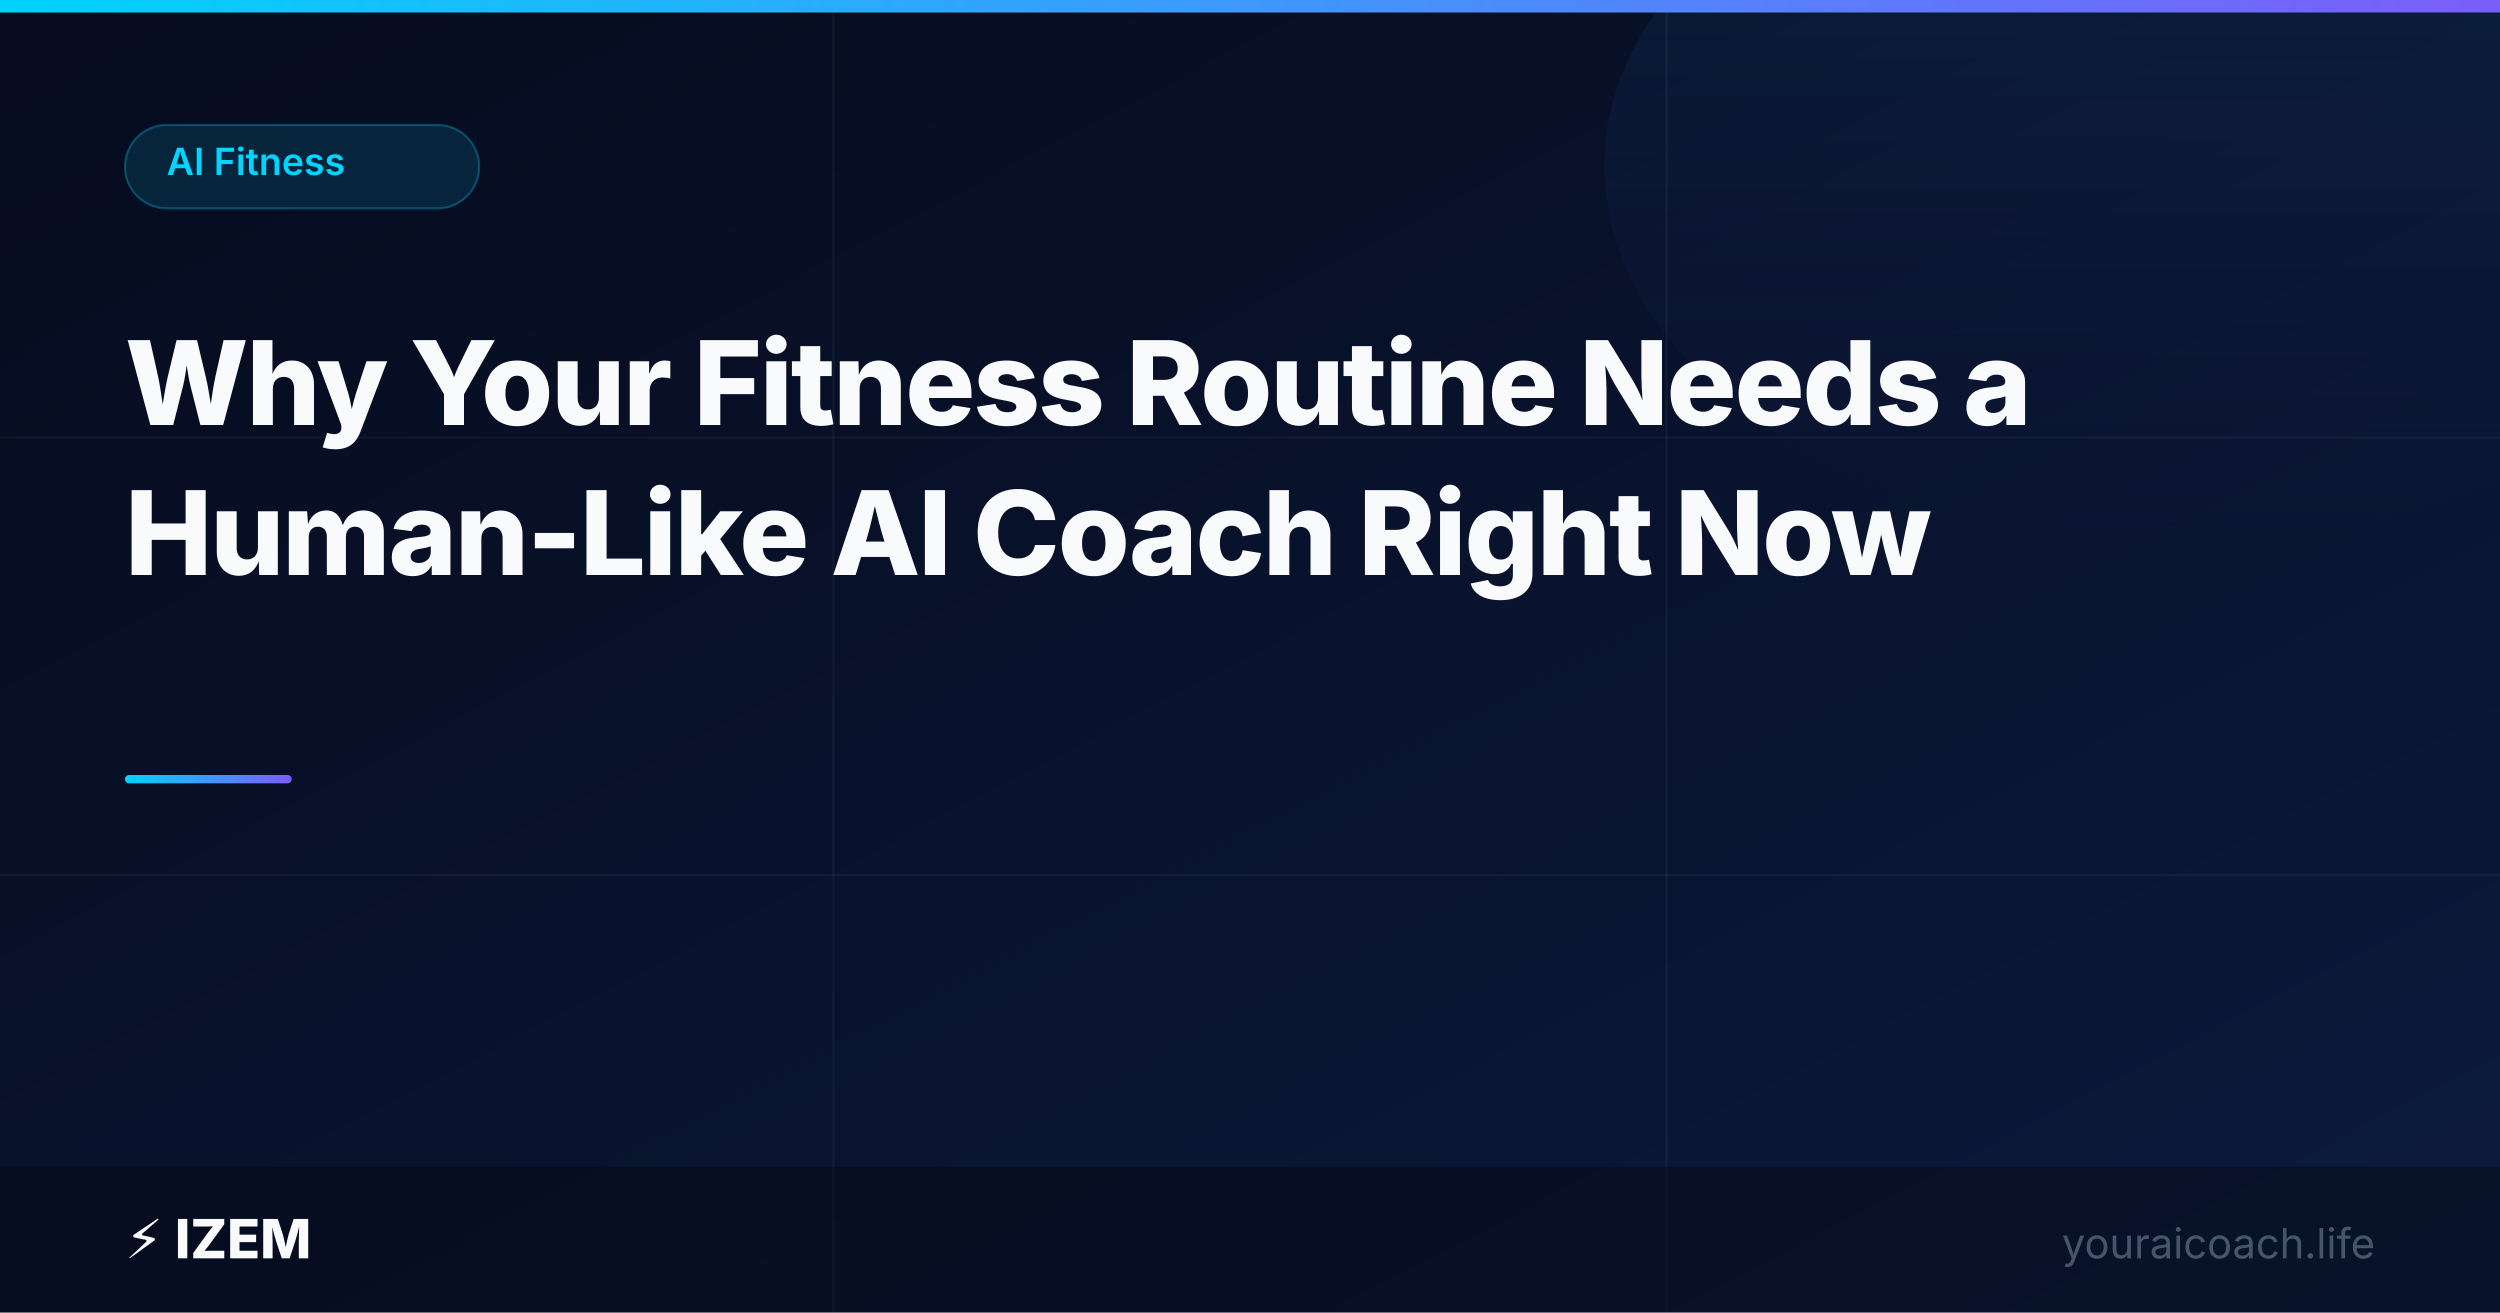
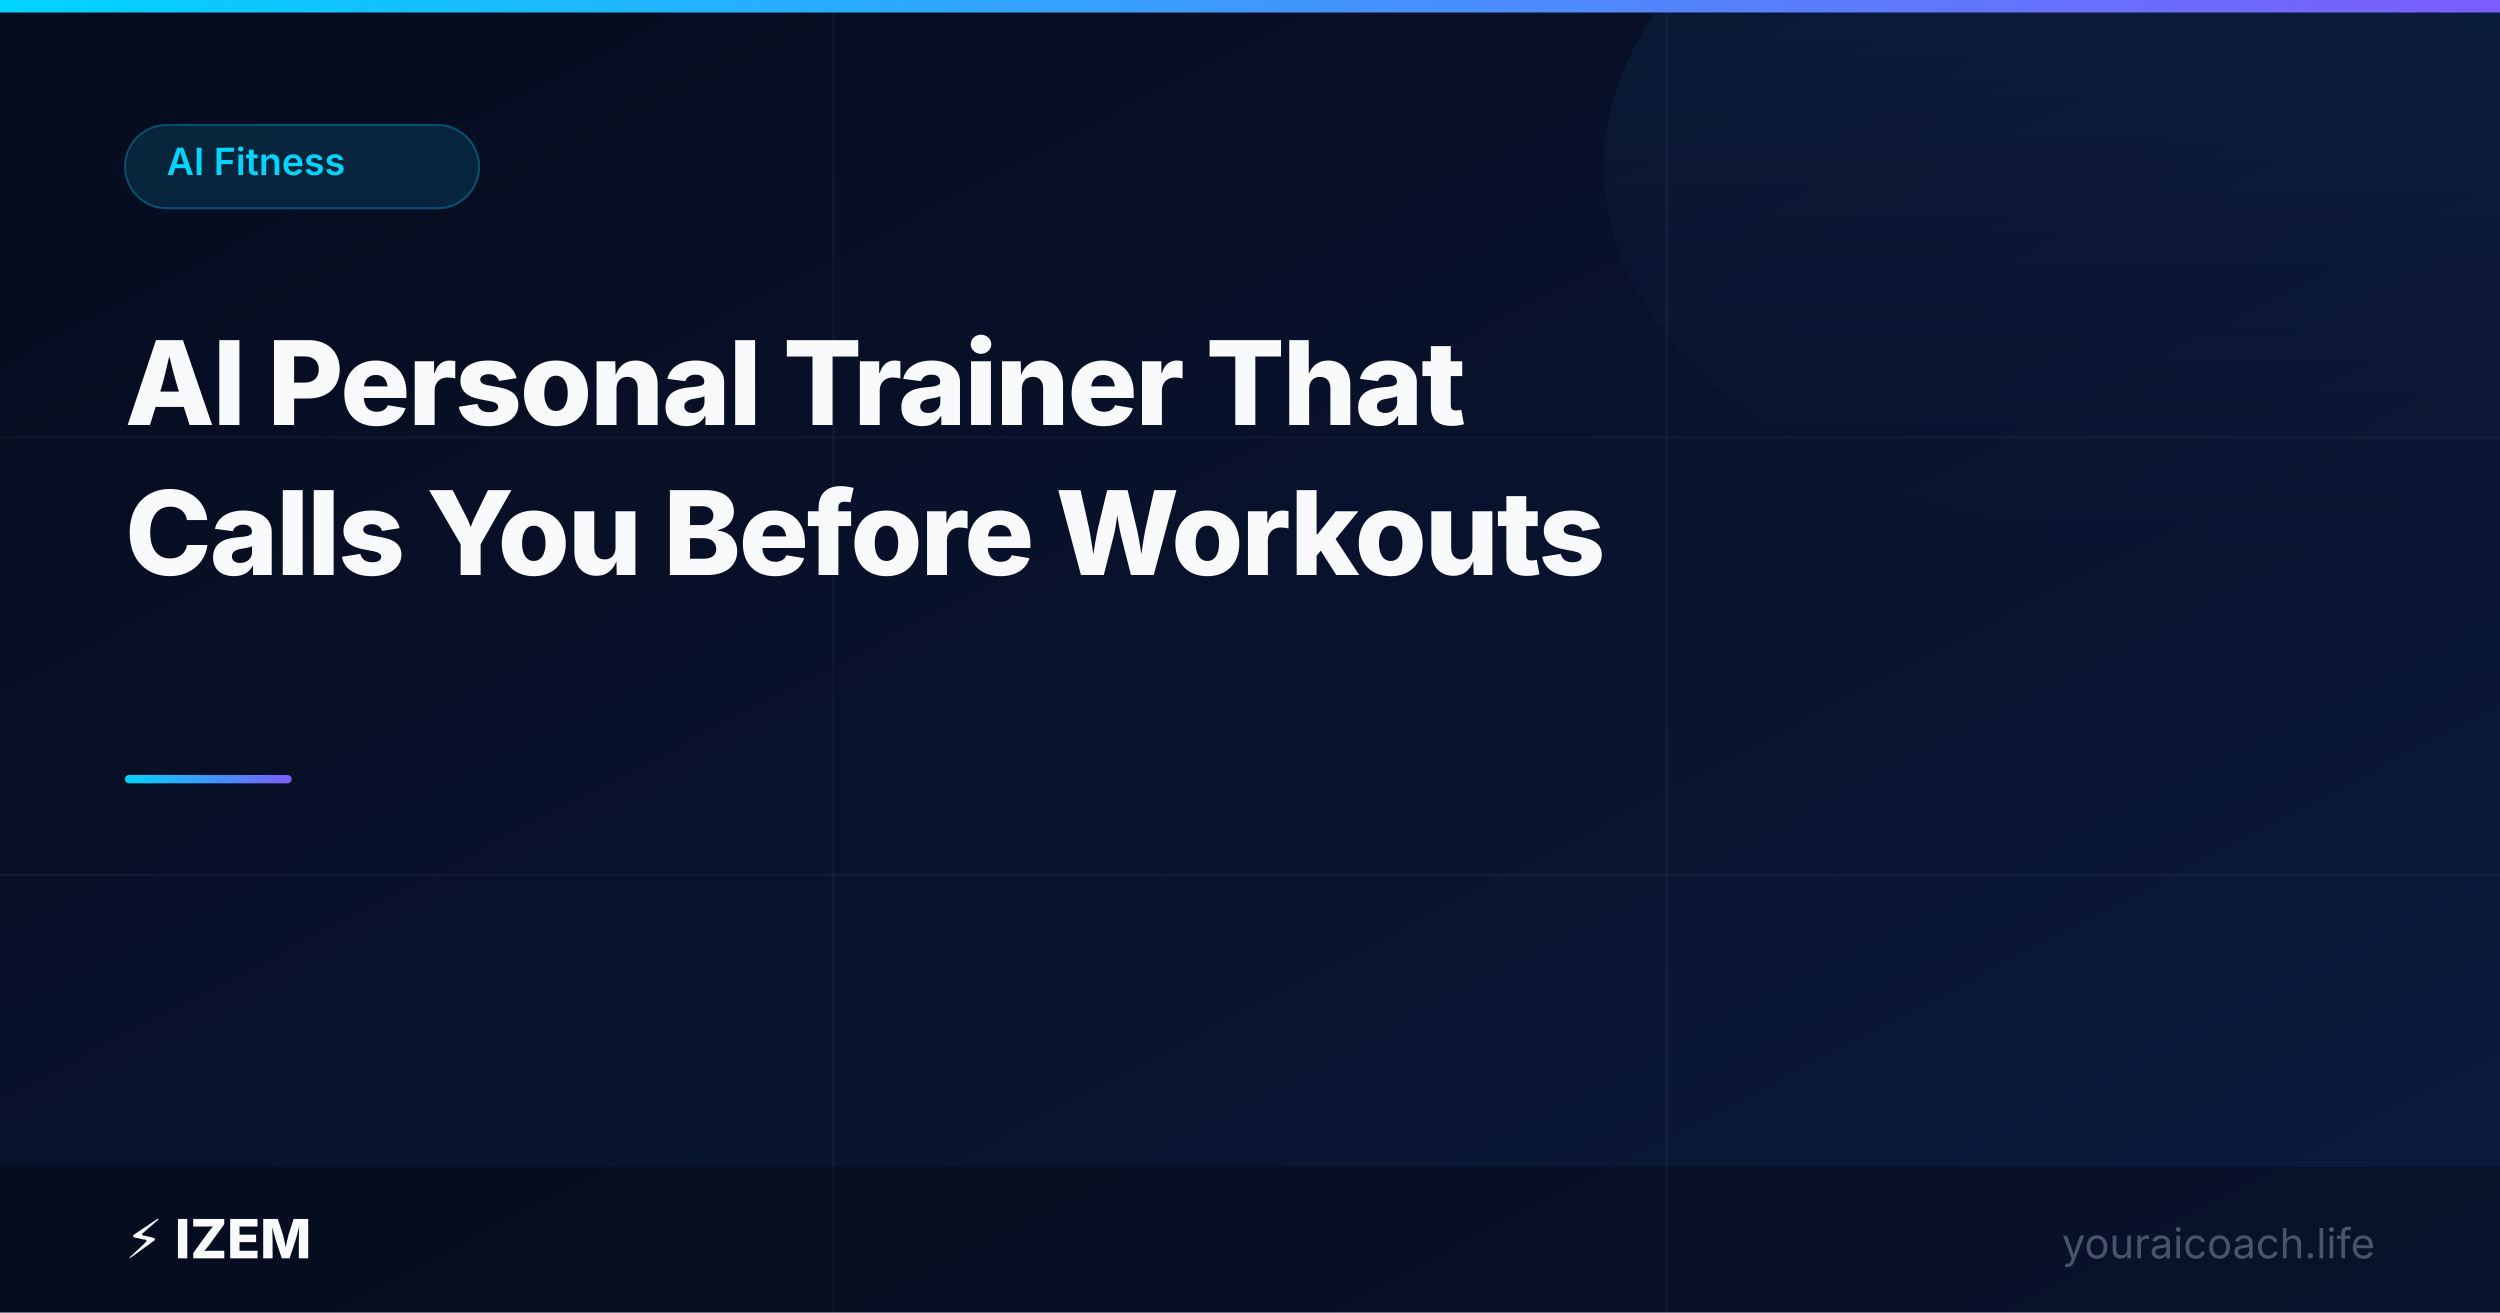
<svg xmlns="http://www.w3.org/2000/svg" width="1200" height="630" viewBox="0 0 1200 630">
  <defs>
    <linearGradient id="bg" x1="0%" y1="0%" x2="100%" y2="100%">
      <stop offset="0%" style="stop-color:#060B1D" />
      <stop offset="100%" style="stop-color:#0C1A3D" />
    </linearGradient>
    <linearGradient id="accent" x1="0%" y1="0%" x2="100%" y2="0%">
      <stop offset="0%" style="stop-color:#00D4FF" />
      <stop offset="100%" style="stop-color:#7C5CFC" />
    </linearGradient>
    <linearGradient id="glow" x1="0%" y1="0%" x2="0%" y2="100%">
      <stop offset="0%" style="stop-color:#00D4FF;stop-opacity:0.15" />
      <stop offset="100%" style="stop-color:#7C5CFC;stop-opacity:0" />
    </linearGradient>
  </defs>
  <rect width="1200" height="630" fill="url(#bg)" />
  <ellipse cx="1050" cy="80" rx="280" ry="180" fill="url(#glow)" opacity="0.6" />
  <line x1="0" y1="210" x2="1200" y2="210" stroke="rgba(255,255,255,0.04)" stroke-width="1" />
  <line x1="0" y1="420" x2="1200" y2="420" stroke="rgba(255,255,255,0.04)" stroke-width="1" />
  <line x1="400" y1="0" x2="400" y2="630" stroke="rgba(255,255,255,0.04)" stroke-width="1" />
  <line x1="800" y1="0" x2="800" y2="630" stroke="rgba(255,255,255,0.04)" stroke-width="1" />
  <rect x="0" y="0" width="1200" height="6" fill="url(#accent)" />
  <rect x="60" y="60" width="170" height="40" rx="20" fill="rgba(0,212,255,0.12)" stroke="rgba(0,212,255,0.3)" stroke-width="1" />
  <text x="80" y="84" font-family="system-ui,-apple-system,sans-serif" font-size="18" font-weight="600" fill="#00D4FF">AI Fitness</text>
-   <text x="60" y="204" font-family="system-ui,-apple-system,sans-serif" font-size="56" font-weight="800" fill="#F8FAFC" letter-spacing="-1">Why Your Fitness Routine Needs a</text>
-   <text x="60" y="276" font-family="system-ui,-apple-system,sans-serif" font-size="56" font-weight="800" fill="#F8FAFC" letter-spacing="-1">Human-Like AI Coach Right Now</text>
+   <text x="60" y="204" font-family="system-ui,-apple-system,sans-serif" font-size="56" font-weight="800" fill="#F8FAFC" letter-spacing="-1">AI Personal Trainer That</text>
+   <text x="60" y="276" font-family="system-ui,-apple-system,sans-serif" font-size="56" font-weight="800" fill="#F8FAFC" letter-spacing="-1">Calls You Before Workouts</text>
  <rect x="0" y="560" width="1200" height="70" fill="rgba(0,0,0,0.3)" />
  <text x="60" y="604" font-family="system-ui,-apple-system,sans-serif" font-size="26" font-weight="800" fill="#F8FAFC">⚡ IZEM</text>
  <text x="1140" y="604" font-family="system-ui,-apple-system,sans-serif" font-size="20" fill="#475569" text-anchor="end">youraicoach.life</text>
  <rect x="60" y="372" width="80" height="4" rx="2" fill="url(#accent)" />
</svg>
